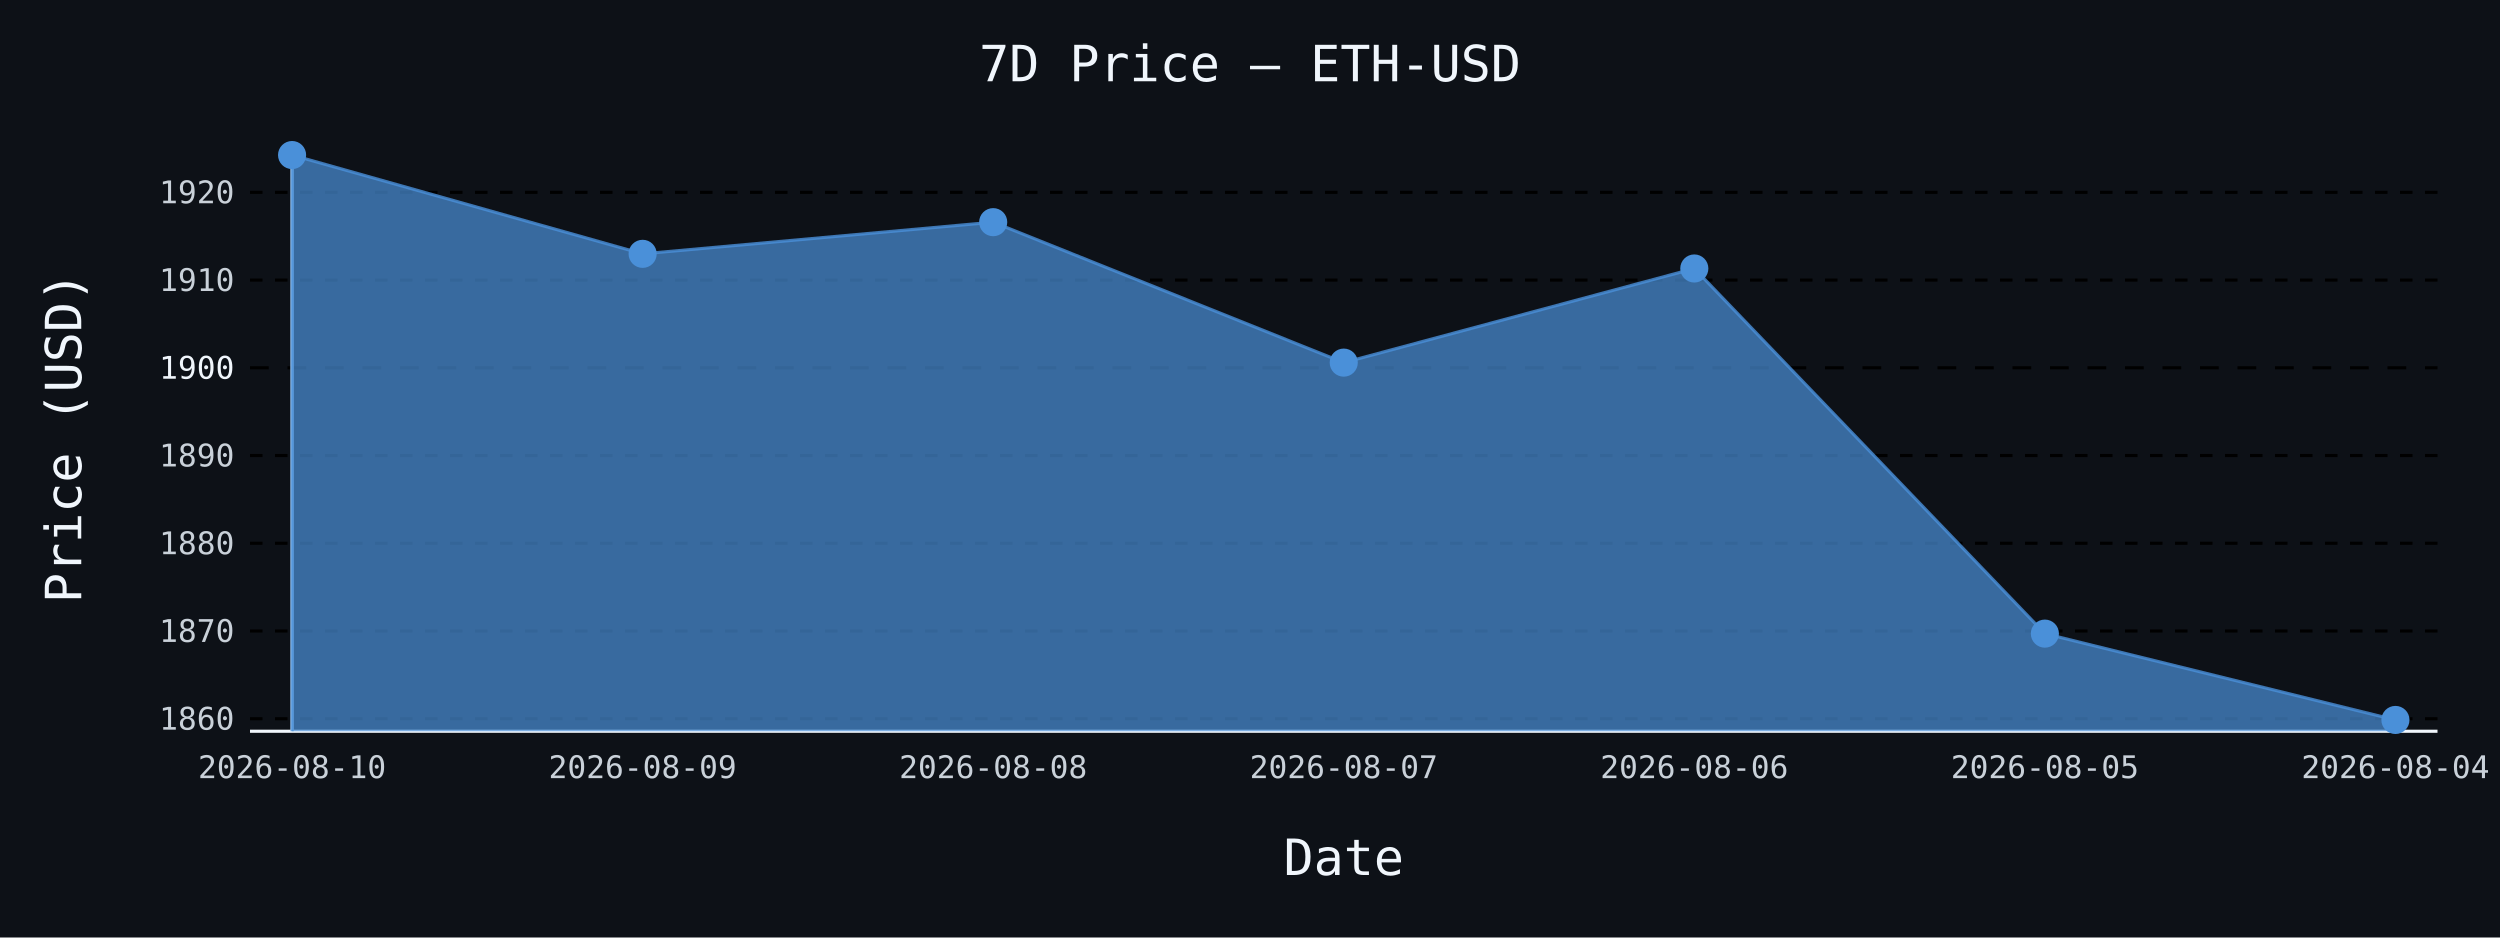
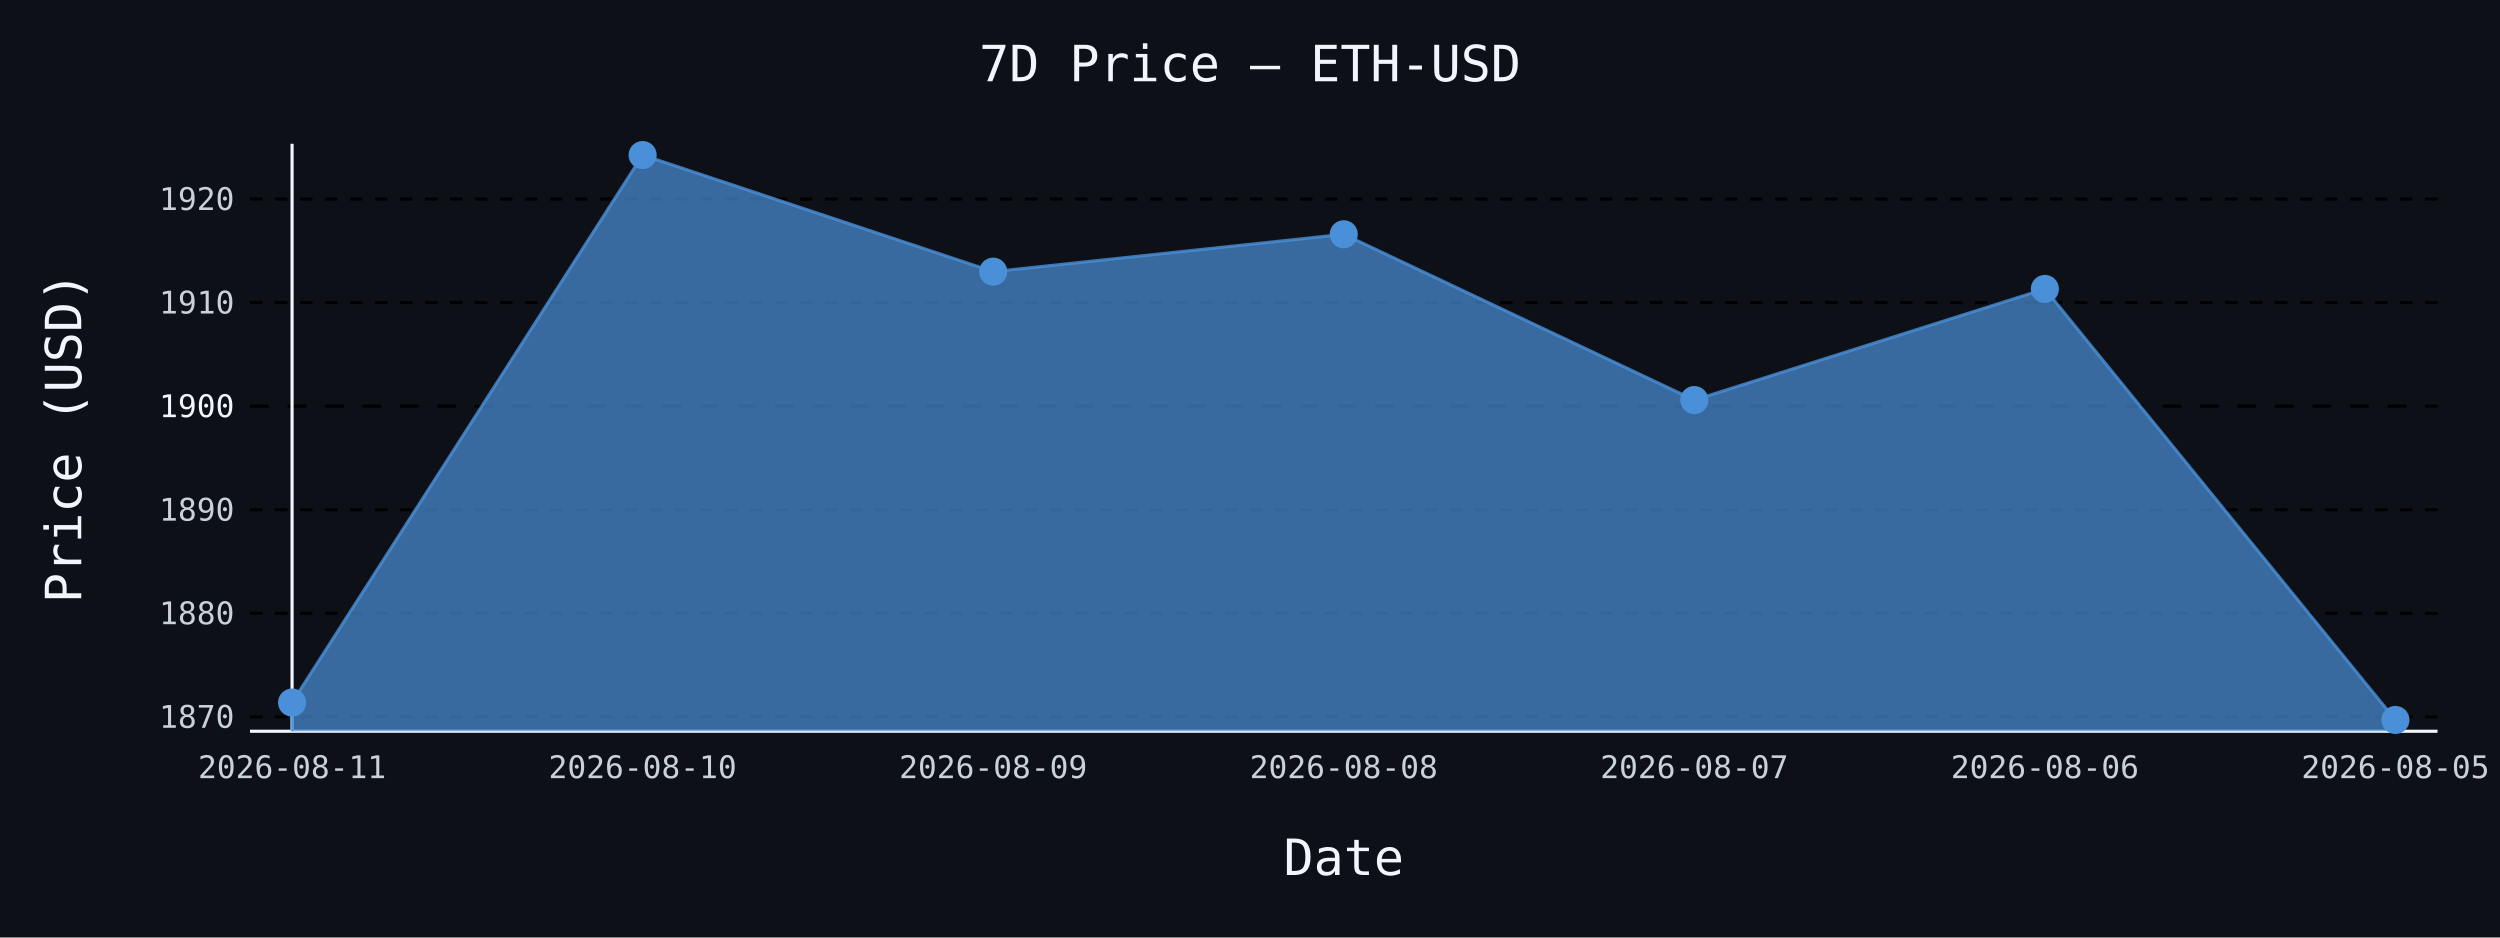
- <svg xmlns="http://www.w3.org/2000/svg" id="chart-8c4f39b6-35ff-4a96-b694-a9a0b812264b" class="pygal-chart" viewBox="0 0 800 300">
+ <svg xmlns="http://www.w3.org/2000/svg" id="chart-98a84ba2-3fb7-4bc9-a52e-c6d7e46badf9" class="pygal-chart" viewBox="0 0 800 300">
  <defs>
-     <style type="text/css">#chart-8c4f39b6-35ff-4a96-b694-a9a0b812264b{-webkit-user-select:none;-webkit-font-smoothing:antialiased;font-family:monospace}#chart-8c4f39b6-35ff-4a96-b694-a9a0b812264b .title{font-family:monospace;font-size:16px}#chart-8c4f39b6-35ff-4a96-b694-a9a0b812264b .legends .legend text{font-family:monospace;font-size:14px}#chart-8c4f39b6-35ff-4a96-b694-a9a0b812264b .axis text{font-family:monospace;font-size:10px}#chart-8c4f39b6-35ff-4a96-b694-a9a0b812264b .axis text.major{font-family:monospace;font-size:10px}#chart-8c4f39b6-35ff-4a96-b694-a9a0b812264b .text-overlay text.value{font-family:monospace;font-size:16px}#chart-8c4f39b6-35ff-4a96-b694-a9a0b812264b .text-overlay text.label{font-family:monospace;font-size:10px}#chart-8c4f39b6-35ff-4a96-b694-a9a0b812264b .tooltip{font-family:monospace;font-size:14px}#chart-8c4f39b6-35ff-4a96-b694-a9a0b812264b text.no_data{font-family:monospace;font-size:64px}
- #chart-8c4f39b6-35ff-4a96-b694-a9a0b812264b{background-color:#0d1117}#chart-8c4f39b6-35ff-4a96-b694-a9a0b812264b path,#chart-8c4f39b6-35ff-4a96-b694-a9a0b812264b line,#chart-8c4f39b6-35ff-4a96-b694-a9a0b812264b rect,#chart-8c4f39b6-35ff-4a96-b694-a9a0b812264b circle{-webkit-transition:150ms;-moz-transition:150ms;transition:150ms}#chart-8c4f39b6-35ff-4a96-b694-a9a0b812264b .graph &gt; .background{fill:#0d1117}#chart-8c4f39b6-35ff-4a96-b694-a9a0b812264b .plot &gt; .background{fill:#0d1117}#chart-8c4f39b6-35ff-4a96-b694-a9a0b812264b .graph{fill:#c9d1d9}#chart-8c4f39b6-35ff-4a96-b694-a9a0b812264b text.no_data{fill:#f0f6fc}#chart-8c4f39b6-35ff-4a96-b694-a9a0b812264b .title{fill:#f0f6fc}#chart-8c4f39b6-35ff-4a96-b694-a9a0b812264b .legends .legend text{fill:#c9d1d9}#chart-8c4f39b6-35ff-4a96-b694-a9a0b812264b .legends .legend:hover text{fill:#f0f6fc}#chart-8c4f39b6-35ff-4a96-b694-a9a0b812264b .axis .line{stroke:#f0f6fc}#chart-8c4f39b6-35ff-4a96-b694-a9a0b812264b .axis .guide.line{stroke:#8b949e}#chart-8c4f39b6-35ff-4a96-b694-a9a0b812264b .axis .major.line{stroke:#c9d1d9}#chart-8c4f39b6-35ff-4a96-b694-a9a0b812264b .axis text.major{fill:#f0f6fc}#chart-8c4f39b6-35ff-4a96-b694-a9a0b812264b .axis.y .guides:hover .guide.line,#chart-8c4f39b6-35ff-4a96-b694-a9a0b812264b .line-graph .axis.x .guides:hover .guide.line,#chart-8c4f39b6-35ff-4a96-b694-a9a0b812264b .stackedline-graph .axis.x .guides:hover .guide.line,#chart-8c4f39b6-35ff-4a96-b694-a9a0b812264b .xy-graph .axis.x .guides:hover .guide.line{stroke:#f0f6fc}#chart-8c4f39b6-35ff-4a96-b694-a9a0b812264b .axis .guides:hover text{fill:#f0f6fc}#chart-8c4f39b6-35ff-4a96-b694-a9a0b812264b .reactive{fill-opacity:.7;stroke-opacity:.8;stroke-width:1}#chart-8c4f39b6-35ff-4a96-b694-a9a0b812264b .ci{stroke:#c9d1d9}#chart-8c4f39b6-35ff-4a96-b694-a9a0b812264b .reactive.active,#chart-8c4f39b6-35ff-4a96-b694-a9a0b812264b .active .reactive{fill-opacity:.8;stroke-opacity:.9;stroke-width:4}#chart-8c4f39b6-35ff-4a96-b694-a9a0b812264b .ci .reactive.active{stroke-width:1.5}#chart-8c4f39b6-35ff-4a96-b694-a9a0b812264b .series text{fill:#f0f6fc}#chart-8c4f39b6-35ff-4a96-b694-a9a0b812264b .tooltip rect{fill:#0d1117;stroke:#f0f6fc;-webkit-transition:opacity 150ms;-moz-transition:opacity 150ms;transition:opacity 150ms}#chart-8c4f39b6-35ff-4a96-b694-a9a0b812264b .tooltip .label{fill:#c9d1d9}#chart-8c4f39b6-35ff-4a96-b694-a9a0b812264b .tooltip .label{fill:#c9d1d9}#chart-8c4f39b6-35ff-4a96-b694-a9a0b812264b .tooltip .legend{font-size:.8em;fill:#8b949e}#chart-8c4f39b6-35ff-4a96-b694-a9a0b812264b .tooltip .x_label{font-size:.6em;fill:#f0f6fc}#chart-8c4f39b6-35ff-4a96-b694-a9a0b812264b .tooltip .xlink{font-size:.5em;text-decoration:underline}#chart-8c4f39b6-35ff-4a96-b694-a9a0b812264b .tooltip .value{font-size:1.5em}#chart-8c4f39b6-35ff-4a96-b694-a9a0b812264b .bound{font-size:.5em}#chart-8c4f39b6-35ff-4a96-b694-a9a0b812264b .max-value{font-size:.75em;fill:#8b949e}#chart-8c4f39b6-35ff-4a96-b694-a9a0b812264b .map-element{fill:#0d1117;stroke:#8b949e !important}#chart-8c4f39b6-35ff-4a96-b694-a9a0b812264b .map-element .reactive{fill-opacity:inherit;stroke-opacity:inherit}#chart-8c4f39b6-35ff-4a96-b694-a9a0b812264b .color-0,#chart-8c4f39b6-35ff-4a96-b694-a9a0b812264b .color-0 a:visited{stroke:#4a90d9;fill:#4a90d9}#chart-8c4f39b6-35ff-4a96-b694-a9a0b812264b .text-overlay .color-0 text{fill:black}
- #chart-8c4f39b6-35ff-4a96-b694-a9a0b812264b text.no_data{text-anchor:middle}#chart-8c4f39b6-35ff-4a96-b694-a9a0b812264b .guide.line{fill:none}#chart-8c4f39b6-35ff-4a96-b694-a9a0b812264b .centered{text-anchor:middle}#chart-8c4f39b6-35ff-4a96-b694-a9a0b812264b .title{text-anchor:middle}#chart-8c4f39b6-35ff-4a96-b694-a9a0b812264b .legends .legend text{fill-opacity:1}#chart-8c4f39b6-35ff-4a96-b694-a9a0b812264b .axis.x text{text-anchor:middle}#chart-8c4f39b6-35ff-4a96-b694-a9a0b812264b .axis.x:not(.web) text[transform]{text-anchor:start}#chart-8c4f39b6-35ff-4a96-b694-a9a0b812264b .axis.x:not(.web) text[transform].backwards{text-anchor:end}#chart-8c4f39b6-35ff-4a96-b694-a9a0b812264b .axis.y text{text-anchor:end}#chart-8c4f39b6-35ff-4a96-b694-a9a0b812264b .axis.y text[transform].backwards{text-anchor:start}#chart-8c4f39b6-35ff-4a96-b694-a9a0b812264b .axis.y2 text{text-anchor:start}#chart-8c4f39b6-35ff-4a96-b694-a9a0b812264b .axis.y2 text[transform].backwards{text-anchor:end}#chart-8c4f39b6-35ff-4a96-b694-a9a0b812264b .axis .guide.line{stroke-dasharray:4,4;stroke:black}#chart-8c4f39b6-35ff-4a96-b694-a9a0b812264b .axis .major.guide.line{stroke-dasharray:6,6;stroke:black}#chart-8c4f39b6-35ff-4a96-b694-a9a0b812264b .horizontal .axis.y .guide.line,#chart-8c4f39b6-35ff-4a96-b694-a9a0b812264b .horizontal .axis.y2 .guide.line,#chart-8c4f39b6-35ff-4a96-b694-a9a0b812264b .vertical .axis.x .guide.line{opacity:0}#chart-8c4f39b6-35ff-4a96-b694-a9a0b812264b .horizontal .axis.always_show .guide.line,#chart-8c4f39b6-35ff-4a96-b694-a9a0b812264b .vertical .axis.always_show .guide.line{opacity:1 !important}#chart-8c4f39b6-35ff-4a96-b694-a9a0b812264b .axis.y .guides:hover .guide.line,#chart-8c4f39b6-35ff-4a96-b694-a9a0b812264b .axis.y2 .guides:hover .guide.line,#chart-8c4f39b6-35ff-4a96-b694-a9a0b812264b .axis.x .guides:hover .guide.line{opacity:1}#chart-8c4f39b6-35ff-4a96-b694-a9a0b812264b .axis .guides:hover text{opacity:1}#chart-8c4f39b6-35ff-4a96-b694-a9a0b812264b .nofill{fill:none}#chart-8c4f39b6-35ff-4a96-b694-a9a0b812264b .subtle-fill{fill-opacity:.2}#chart-8c4f39b6-35ff-4a96-b694-a9a0b812264b .dot{stroke-width:1px;fill-opacity:1;stroke-opacity:1}#chart-8c4f39b6-35ff-4a96-b694-a9a0b812264b .dot.active{stroke-width:5px}#chart-8c4f39b6-35ff-4a96-b694-a9a0b812264b .dot.negative{fill:transparent}#chart-8c4f39b6-35ff-4a96-b694-a9a0b812264b text,#chart-8c4f39b6-35ff-4a96-b694-a9a0b812264b tspan{stroke:none !important}#chart-8c4f39b6-35ff-4a96-b694-a9a0b812264b .series text.active{opacity:1}#chart-8c4f39b6-35ff-4a96-b694-a9a0b812264b .tooltip rect{fill-opacity:.95;stroke-width:.5}#chart-8c4f39b6-35ff-4a96-b694-a9a0b812264b .tooltip text{fill-opacity:1}#chart-8c4f39b6-35ff-4a96-b694-a9a0b812264b .showable{visibility:hidden}#chart-8c4f39b6-35ff-4a96-b694-a9a0b812264b .showable.shown{visibility:visible}#chart-8c4f39b6-35ff-4a96-b694-a9a0b812264b .gauge-background{fill:rgba(229,229,229,1);stroke:none}#chart-8c4f39b6-35ff-4a96-b694-a9a0b812264b .bg-lines{stroke:#0d1117;stroke-width:2px}</style>
+     <style type="text/css">#chart-98a84ba2-3fb7-4bc9-a52e-c6d7e46badf9{-webkit-user-select:none;-webkit-font-smoothing:antialiased;font-family:monospace}#chart-98a84ba2-3fb7-4bc9-a52e-c6d7e46badf9 .title{font-family:monospace;font-size:16px}#chart-98a84ba2-3fb7-4bc9-a52e-c6d7e46badf9 .legends .legend text{font-family:monospace;font-size:14px}#chart-98a84ba2-3fb7-4bc9-a52e-c6d7e46badf9 .axis text{font-family:monospace;font-size:10px}#chart-98a84ba2-3fb7-4bc9-a52e-c6d7e46badf9 .axis text.major{font-family:monospace;font-size:10px}#chart-98a84ba2-3fb7-4bc9-a52e-c6d7e46badf9 .text-overlay text.value{font-family:monospace;font-size:16px}#chart-98a84ba2-3fb7-4bc9-a52e-c6d7e46badf9 .text-overlay text.label{font-family:monospace;font-size:10px}#chart-98a84ba2-3fb7-4bc9-a52e-c6d7e46badf9 .tooltip{font-family:monospace;font-size:14px}#chart-98a84ba2-3fb7-4bc9-a52e-c6d7e46badf9 text.no_data{font-family:monospace;font-size:64px}
+ #chart-98a84ba2-3fb7-4bc9-a52e-c6d7e46badf9{background-color:#0d1117}#chart-98a84ba2-3fb7-4bc9-a52e-c6d7e46badf9 path,#chart-98a84ba2-3fb7-4bc9-a52e-c6d7e46badf9 line,#chart-98a84ba2-3fb7-4bc9-a52e-c6d7e46badf9 rect,#chart-98a84ba2-3fb7-4bc9-a52e-c6d7e46badf9 circle{-webkit-transition:150ms;-moz-transition:150ms;transition:150ms}#chart-98a84ba2-3fb7-4bc9-a52e-c6d7e46badf9 .graph &gt; .background{fill:#0d1117}#chart-98a84ba2-3fb7-4bc9-a52e-c6d7e46badf9 .plot &gt; .background{fill:#0d1117}#chart-98a84ba2-3fb7-4bc9-a52e-c6d7e46badf9 .graph{fill:#c9d1d9}#chart-98a84ba2-3fb7-4bc9-a52e-c6d7e46badf9 text.no_data{fill:#f0f6fc}#chart-98a84ba2-3fb7-4bc9-a52e-c6d7e46badf9 .title{fill:#f0f6fc}#chart-98a84ba2-3fb7-4bc9-a52e-c6d7e46badf9 .legends .legend text{fill:#c9d1d9}#chart-98a84ba2-3fb7-4bc9-a52e-c6d7e46badf9 .legends .legend:hover text{fill:#f0f6fc}#chart-98a84ba2-3fb7-4bc9-a52e-c6d7e46badf9 .axis .line{stroke:#f0f6fc}#chart-98a84ba2-3fb7-4bc9-a52e-c6d7e46badf9 .axis .guide.line{stroke:#8b949e}#chart-98a84ba2-3fb7-4bc9-a52e-c6d7e46badf9 .axis .major.line{stroke:#c9d1d9}#chart-98a84ba2-3fb7-4bc9-a52e-c6d7e46badf9 .axis text.major{fill:#f0f6fc}#chart-98a84ba2-3fb7-4bc9-a52e-c6d7e46badf9 .axis.y .guides:hover .guide.line,#chart-98a84ba2-3fb7-4bc9-a52e-c6d7e46badf9 .line-graph .axis.x .guides:hover .guide.line,#chart-98a84ba2-3fb7-4bc9-a52e-c6d7e46badf9 .stackedline-graph .axis.x .guides:hover .guide.line,#chart-98a84ba2-3fb7-4bc9-a52e-c6d7e46badf9 .xy-graph .axis.x .guides:hover .guide.line{stroke:#f0f6fc}#chart-98a84ba2-3fb7-4bc9-a52e-c6d7e46badf9 .axis .guides:hover text{fill:#f0f6fc}#chart-98a84ba2-3fb7-4bc9-a52e-c6d7e46badf9 .reactive{fill-opacity:.7;stroke-opacity:.8;stroke-width:1}#chart-98a84ba2-3fb7-4bc9-a52e-c6d7e46badf9 .ci{stroke:#c9d1d9}#chart-98a84ba2-3fb7-4bc9-a52e-c6d7e46badf9 .reactive.active,#chart-98a84ba2-3fb7-4bc9-a52e-c6d7e46badf9 .active .reactive{fill-opacity:.8;stroke-opacity:.9;stroke-width:4}#chart-98a84ba2-3fb7-4bc9-a52e-c6d7e46badf9 .ci .reactive.active{stroke-width:1.5}#chart-98a84ba2-3fb7-4bc9-a52e-c6d7e46badf9 .series text{fill:#f0f6fc}#chart-98a84ba2-3fb7-4bc9-a52e-c6d7e46badf9 .tooltip rect{fill:#0d1117;stroke:#f0f6fc;-webkit-transition:opacity 150ms;-moz-transition:opacity 150ms;transition:opacity 150ms}#chart-98a84ba2-3fb7-4bc9-a52e-c6d7e46badf9 .tooltip .label{fill:#c9d1d9}#chart-98a84ba2-3fb7-4bc9-a52e-c6d7e46badf9 .tooltip .label{fill:#c9d1d9}#chart-98a84ba2-3fb7-4bc9-a52e-c6d7e46badf9 .tooltip .legend{font-size:.8em;fill:#8b949e}#chart-98a84ba2-3fb7-4bc9-a52e-c6d7e46badf9 .tooltip .x_label{font-size:.6em;fill:#f0f6fc}#chart-98a84ba2-3fb7-4bc9-a52e-c6d7e46badf9 .tooltip .xlink{font-size:.5em;text-decoration:underline}#chart-98a84ba2-3fb7-4bc9-a52e-c6d7e46badf9 .tooltip .value{font-size:1.5em}#chart-98a84ba2-3fb7-4bc9-a52e-c6d7e46badf9 .bound{font-size:.5em}#chart-98a84ba2-3fb7-4bc9-a52e-c6d7e46badf9 .max-value{font-size:.75em;fill:#8b949e}#chart-98a84ba2-3fb7-4bc9-a52e-c6d7e46badf9 .map-element{fill:#0d1117;stroke:#8b949e !important}#chart-98a84ba2-3fb7-4bc9-a52e-c6d7e46badf9 .map-element .reactive{fill-opacity:inherit;stroke-opacity:inherit}#chart-98a84ba2-3fb7-4bc9-a52e-c6d7e46badf9 .color-0,#chart-98a84ba2-3fb7-4bc9-a52e-c6d7e46badf9 .color-0 a:visited{stroke:#4a90d9;fill:#4a90d9}#chart-98a84ba2-3fb7-4bc9-a52e-c6d7e46badf9 .text-overlay .color-0 text{fill:black}
+ #chart-98a84ba2-3fb7-4bc9-a52e-c6d7e46badf9 text.no_data{text-anchor:middle}#chart-98a84ba2-3fb7-4bc9-a52e-c6d7e46badf9 .guide.line{fill:none}#chart-98a84ba2-3fb7-4bc9-a52e-c6d7e46badf9 .centered{text-anchor:middle}#chart-98a84ba2-3fb7-4bc9-a52e-c6d7e46badf9 .title{text-anchor:middle}#chart-98a84ba2-3fb7-4bc9-a52e-c6d7e46badf9 .legends .legend text{fill-opacity:1}#chart-98a84ba2-3fb7-4bc9-a52e-c6d7e46badf9 .axis.x text{text-anchor:middle}#chart-98a84ba2-3fb7-4bc9-a52e-c6d7e46badf9 .axis.x:not(.web) text[transform]{text-anchor:start}#chart-98a84ba2-3fb7-4bc9-a52e-c6d7e46badf9 .axis.x:not(.web) text[transform].backwards{text-anchor:end}#chart-98a84ba2-3fb7-4bc9-a52e-c6d7e46badf9 .axis.y text{text-anchor:end}#chart-98a84ba2-3fb7-4bc9-a52e-c6d7e46badf9 .axis.y text[transform].backwards{text-anchor:start}#chart-98a84ba2-3fb7-4bc9-a52e-c6d7e46badf9 .axis.y2 text{text-anchor:start}#chart-98a84ba2-3fb7-4bc9-a52e-c6d7e46badf9 .axis.y2 text[transform].backwards{text-anchor:end}#chart-98a84ba2-3fb7-4bc9-a52e-c6d7e46badf9 .axis .guide.line{stroke-dasharray:4,4;stroke:black}#chart-98a84ba2-3fb7-4bc9-a52e-c6d7e46badf9 .axis .major.guide.line{stroke-dasharray:6,6;stroke:black}#chart-98a84ba2-3fb7-4bc9-a52e-c6d7e46badf9 .horizontal .axis.y .guide.line,#chart-98a84ba2-3fb7-4bc9-a52e-c6d7e46badf9 .horizontal .axis.y2 .guide.line,#chart-98a84ba2-3fb7-4bc9-a52e-c6d7e46badf9 .vertical .axis.x .guide.line{opacity:0}#chart-98a84ba2-3fb7-4bc9-a52e-c6d7e46badf9 .horizontal .axis.always_show .guide.line,#chart-98a84ba2-3fb7-4bc9-a52e-c6d7e46badf9 .vertical .axis.always_show .guide.line{opacity:1 !important}#chart-98a84ba2-3fb7-4bc9-a52e-c6d7e46badf9 .axis.y .guides:hover .guide.line,#chart-98a84ba2-3fb7-4bc9-a52e-c6d7e46badf9 .axis.y2 .guides:hover .guide.line,#chart-98a84ba2-3fb7-4bc9-a52e-c6d7e46badf9 .axis.x .guides:hover .guide.line{opacity:1}#chart-98a84ba2-3fb7-4bc9-a52e-c6d7e46badf9 .axis .guides:hover text{opacity:1}#chart-98a84ba2-3fb7-4bc9-a52e-c6d7e46badf9 .nofill{fill:none}#chart-98a84ba2-3fb7-4bc9-a52e-c6d7e46badf9 .subtle-fill{fill-opacity:.2}#chart-98a84ba2-3fb7-4bc9-a52e-c6d7e46badf9 .dot{stroke-width:1px;fill-opacity:1;stroke-opacity:1}#chart-98a84ba2-3fb7-4bc9-a52e-c6d7e46badf9 .dot.active{stroke-width:5px}#chart-98a84ba2-3fb7-4bc9-a52e-c6d7e46badf9 .dot.negative{fill:transparent}#chart-98a84ba2-3fb7-4bc9-a52e-c6d7e46badf9 text,#chart-98a84ba2-3fb7-4bc9-a52e-c6d7e46badf9 tspan{stroke:none !important}#chart-98a84ba2-3fb7-4bc9-a52e-c6d7e46badf9 .series text.active{opacity:1}#chart-98a84ba2-3fb7-4bc9-a52e-c6d7e46badf9 .tooltip rect{fill-opacity:.95;stroke-width:.5}#chart-98a84ba2-3fb7-4bc9-a52e-c6d7e46badf9 .tooltip text{fill-opacity:1}#chart-98a84ba2-3fb7-4bc9-a52e-c6d7e46badf9 .showable{visibility:hidden}#chart-98a84ba2-3fb7-4bc9-a52e-c6d7e46badf9 .showable.shown{visibility:visible}#chart-98a84ba2-3fb7-4bc9-a52e-c6d7e46badf9 .gauge-background{fill:rgba(229,229,229,1);stroke:none}#chart-98a84ba2-3fb7-4bc9-a52e-c6d7e46badf9 .bg-lines{stroke:#0d1117;stroke-width:2px}</style>
  </defs>
  <g class="graph line-graph vertical">
    <rect x="0" y="0" width="800" height="300" class="background" />
    <g transform="translate(80, 46)" class="plot">
      <rect x="0" y="0" width="700.0" height="188" class="background" />
      <g class="axis y always_show">
        <path d="M0 188 h700" class="line" />
        <g class="guides">
-           <path d="M0 183.992 h700" class="guide line" />
-           <text x="-5" y="187.492" class="">1860</text>
+           <path d="M0 183.39 h700" class="guide line" />
+           <text x="-5" y="186.89" class="">1870</text>
        </g>
        <g class="guides">
-           <path d="M0 155.917 h700" class="guide line" />
-           <text x="-5" y="159.417" class="">1870</text>
+           <path d="M0 150.252 h700" class="guide line" />
+           <text x="-5" y="153.752" class="">1880</text>
        </g>
        <g class="guides">
-           <path d="M0 127.843 h700" class="guide line" />
-           <text x="-5" y="131.343" class="">1880</text>
+           <path d="M0 117.114 h700" class="guide line" />
+           <text x="-5" y="120.614" class="">1890</text>
        </g>
        <g class="guides">
-           <path d="M0 99.769 h700" class="guide line" />
-           <text x="-5" y="103.269" class="">1890</text>
+           <path d="M0 83.976 h700" class="major guide line" />
+           <text x="-5" y="87.476" class="major">1900</text>
        </g>
        <g class="guides">
-           <path d="M0 71.695 h700" class="major guide line" />
-           <text x="-5" y="75.195" class="major">1900</text>
+           <path d="M0 50.837 h700" class="guide line" />
+           <text x="-5" y="54.337" class="">1910</text>
        </g>
        <g class="guides">
-           <path d="M0 43.621 h700" class="guide line" />
-           <text x="-5" y="47.121" class="">1910</text>
-         </g>
-         <g class="guides">
-           <path d="M0 15.547 h700" class="guide line" />
-           <text x="-5" y="19.047" class="">1920</text>
+           <path d="M0 17.699 h700" class="guide line" />
+           <text x="-5" y="21.199" class="">1920</text>
        </g>
      </g>
      <g class="axis x">
        <g class="guides">
          <path d="M13.462 0 v188" class="line" />
-           <text x="13.462" y="203.0" class="">2026-08-10</text>
+           <text x="13.462" y="203.0" class="">2026-08-11</text>
        </g>
        <g class="guides">
          <path d="M125.641 0 v188" class="guide line" />
-           <text x="125.641" y="203.0" class="">2026-08-09</text>
+           <text x="125.641" y="203.0" class="">2026-08-10</text>
        </g>
        <g class="guides">
          <path d="M237.821 0 v188" class="guide line" />
-           <text x="237.821" y="203.0" class="">2026-08-08</text>
+           <text x="237.821" y="203.0" class="">2026-08-09</text>
        </g>
        <g class="guides">
          <path d="M350 0 v188" class="guide line" />
-           <text x="350.0" y="203.0" class="">2026-08-07</text>
+           <text x="350.0" y="203.0" class="">2026-08-08</text>
        </g>
        <g class="guides">
          <path d="M462.179 0 v188" class="guide line" />
-           <text x="462.179" y="203.0" class="">2026-08-06</text>
+           <text x="462.179" y="203.0" class="">2026-08-07</text>
        </g>
        <g class="guides">
          <path d="M574.359 0 v188" class="guide line" />
-           <text x="574.359" y="203.0" class="">2026-08-05</text>
+           <text x="574.359" y="203.0" class="">2026-08-06</text>
        </g>
        <g class="guides">
          <path d="M686.538 0 v188" class="guide line" />
-           <text x="686.538" y="203.0" class="">2026-08-04</text>
+           <text x="686.538" y="203.0" class="">2026-08-05</text>
        </g>
      </g>
      <g class="series serie-0 color-0">
-         <path d="M13.462 188 L13.462 3.615 125.641 35.227 237.821 25.092 350 70.039 462.179 39.915 574.359 156.76 686.538 184.385 686.538 188" class="line reactive" />
+         <path d="M13.462 188 L13.462 178.817 125.641 3.615 237.821 40.929 350 28.966 462.179 82.021 574.359 46.463 686.538 184.385 686.538 188" class="line reactive" />
      </g>
    </g>
    <g class="titles">
      <text x="400.0" y="26" class="title plot_title">7D Price — ETH-USD</text>
      <text x="430.0" y="280" class="title">Date</text>
      <text x="0" y="166.0" class="title" transform="rotate(-90 0 140)">Price (USD)</text>
    </g>
    <g transform="translate(80, 46)" class="plot overlay">
      <g class="series serie-0 color-0">
        <g class="dots">
-           <circle cx="13.462" cy="3.615" r="4" class="dot reactive tooltip-trigger" />
+           <circle cx="13.462" cy="178.817" r="4" class="dot reactive tooltip-trigger" />
        </g>
        <g class="dots">
-           <circle cx="125.641" cy="35.227" r="4" class="dot reactive tooltip-trigger" />
+           <circle cx="125.641" cy="3.615" r="4" class="dot reactive tooltip-trigger" />
        </g>
        <g class="dots">
-           <circle cx="237.821" cy="25.092" r="4" class="dot reactive tooltip-trigger" />
+           <circle cx="237.821" cy="40.929" r="4" class="dot reactive tooltip-trigger" />
        </g>
        <g class="dots">
-           <circle cx="350.0" cy="70.039" r="4" class="dot reactive tooltip-trigger" />
+           <circle cx="350.0" cy="28.966" r="4" class="dot reactive tooltip-trigger" />
        </g>
        <g class="dots">
-           <circle cx="462.179" cy="39.915" r="4" class="dot reactive tooltip-trigger" />
+           <circle cx="462.179" cy="82.021" r="4" class="dot reactive tooltip-trigger" />
        </g>
        <g class="dots">
-           <circle cx="574.359" cy="156.76" r="4" class="dot reactive tooltip-trigger" />
+           <circle cx="574.359" cy="46.463" r="4" class="dot reactive tooltip-trigger" />
        </g>
        <g class="dots">
          <circle cx="686.538" cy="184.385" r="4" class="dot reactive tooltip-trigger" />
        </g>
      </g>
    </g>
    <g transform="translate(80, 46)" class="plot text-overlay">
      <g class="series serie-0 color-0" />
    </g>
    <g transform="translate(80, 46)" class="plot tooltip-overlay">
      <g transform="translate(0 0)" style="opacity: 0" class="tooltip">
        <rect rx="0" ry="0" width="0" height="0" class="tooltip-box" />
        <g class="text" />
      </g>
    </g>
  </g>
</svg>
